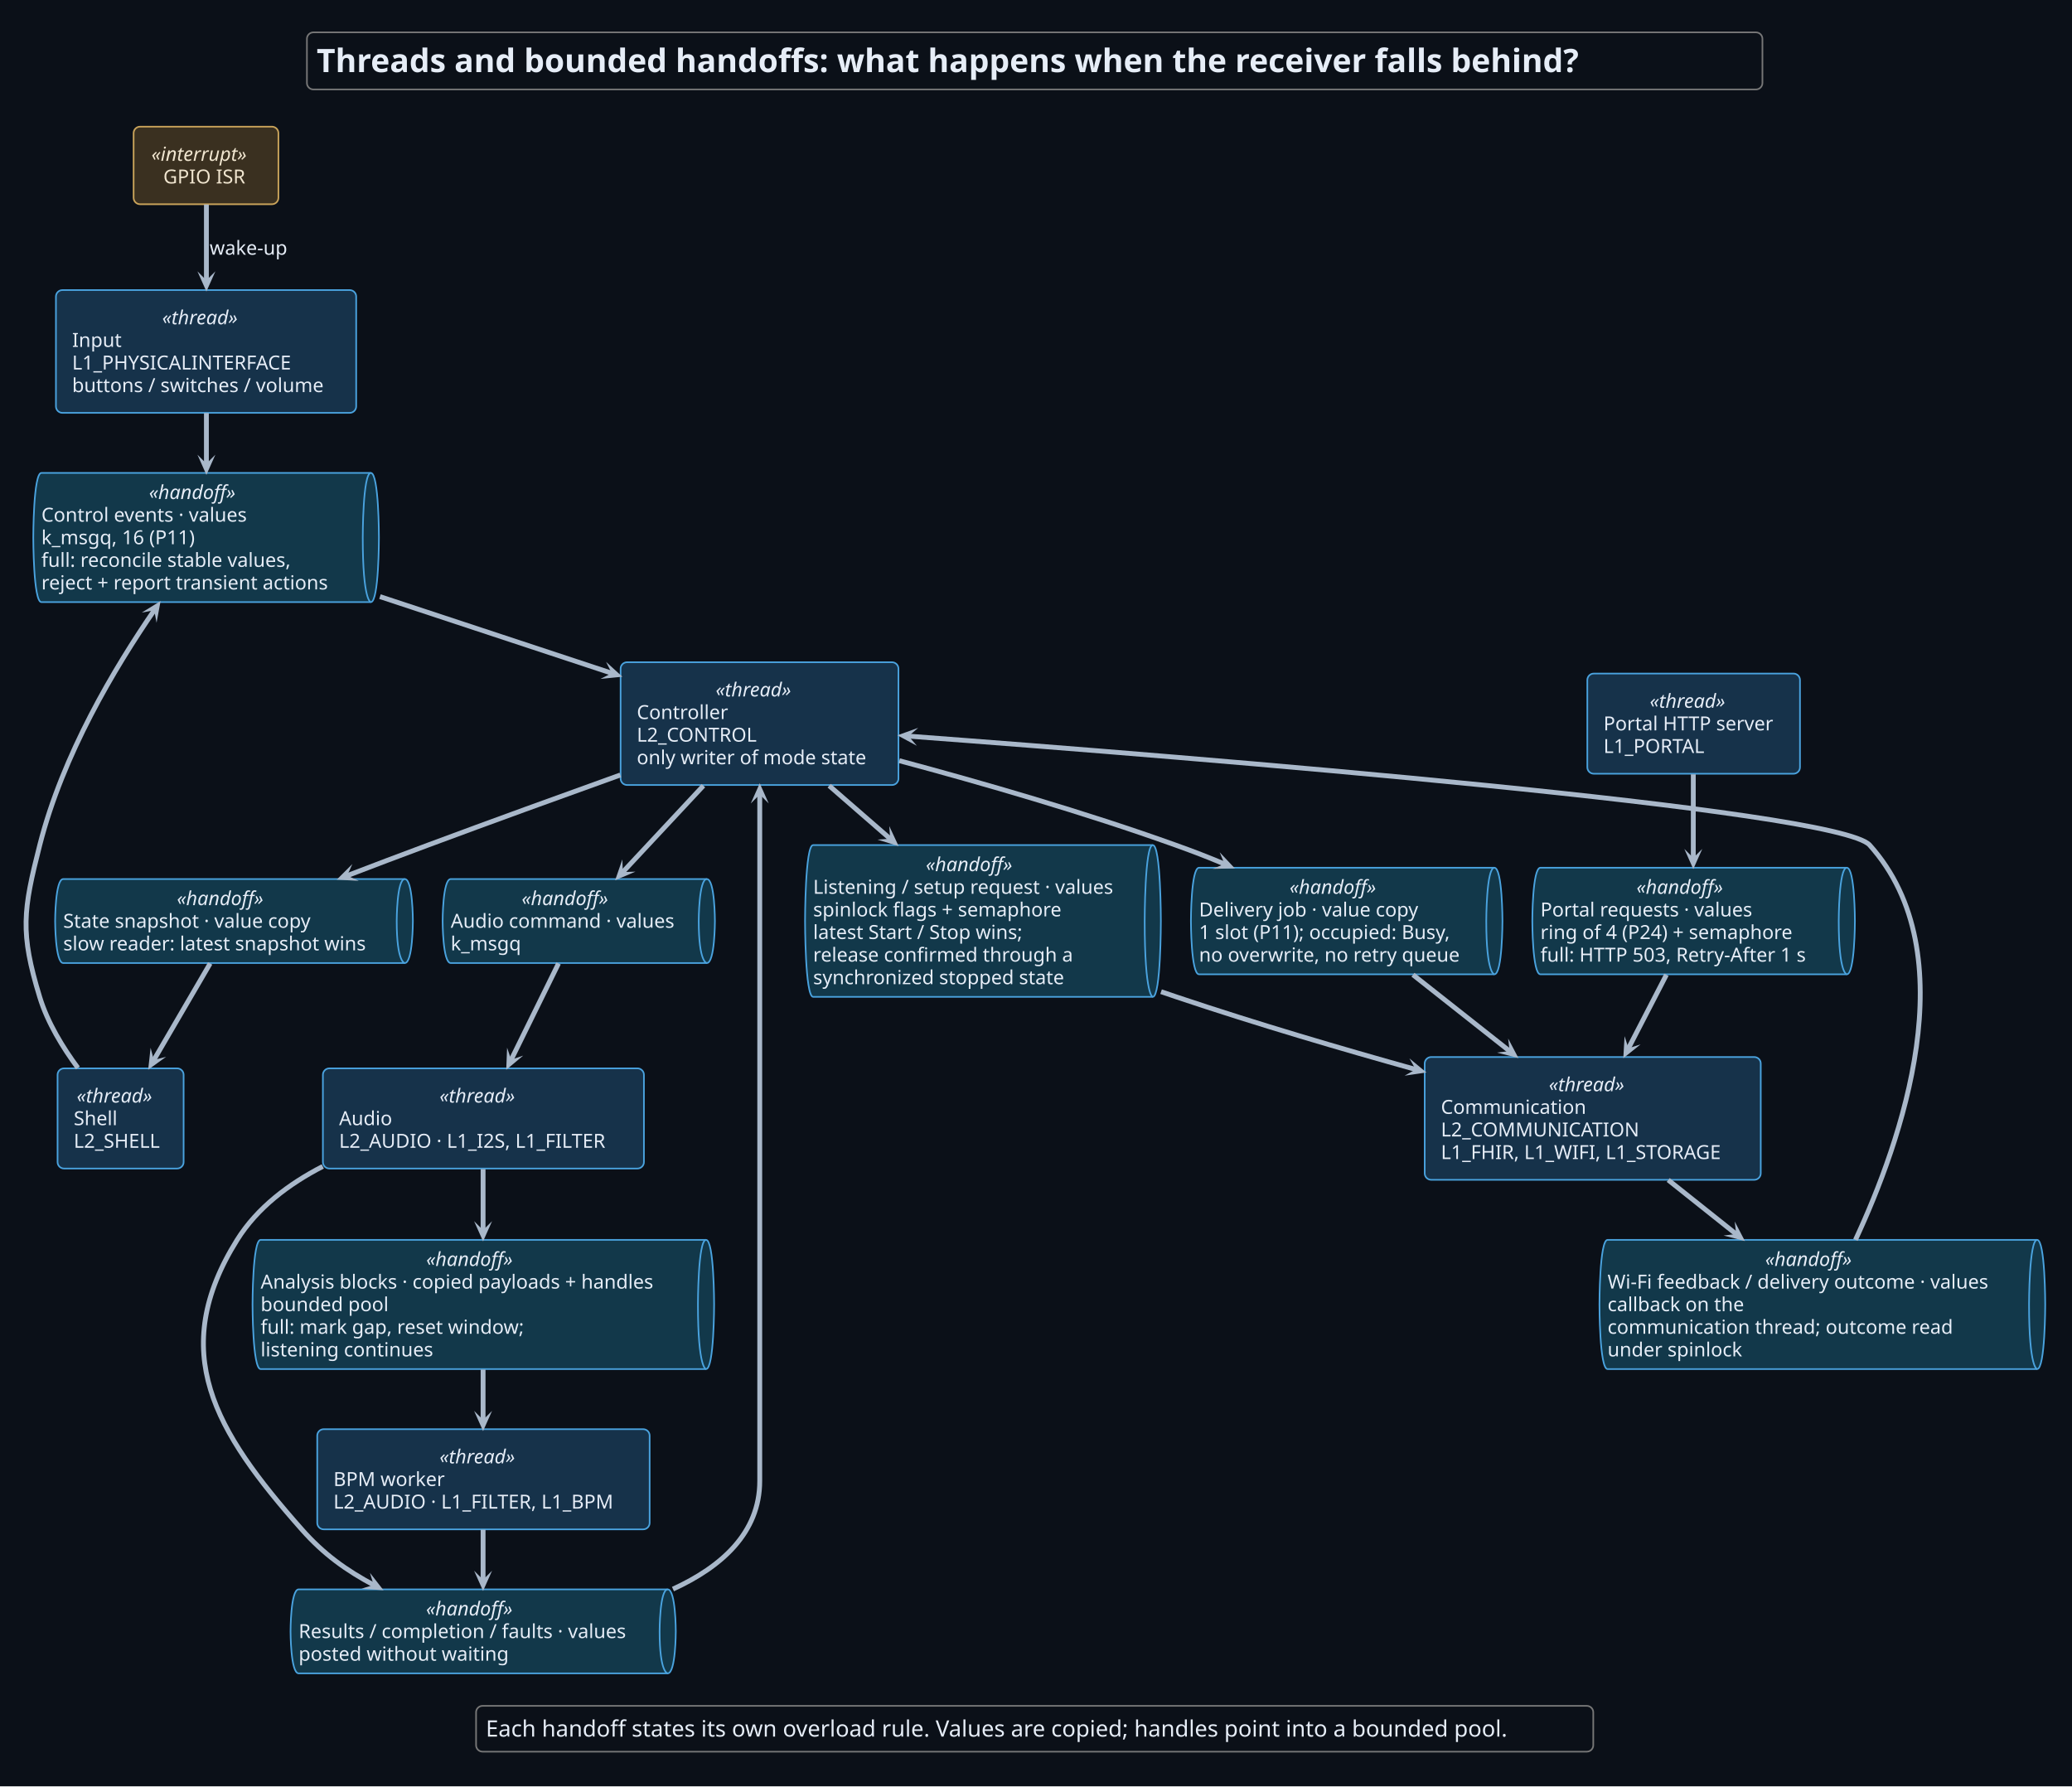
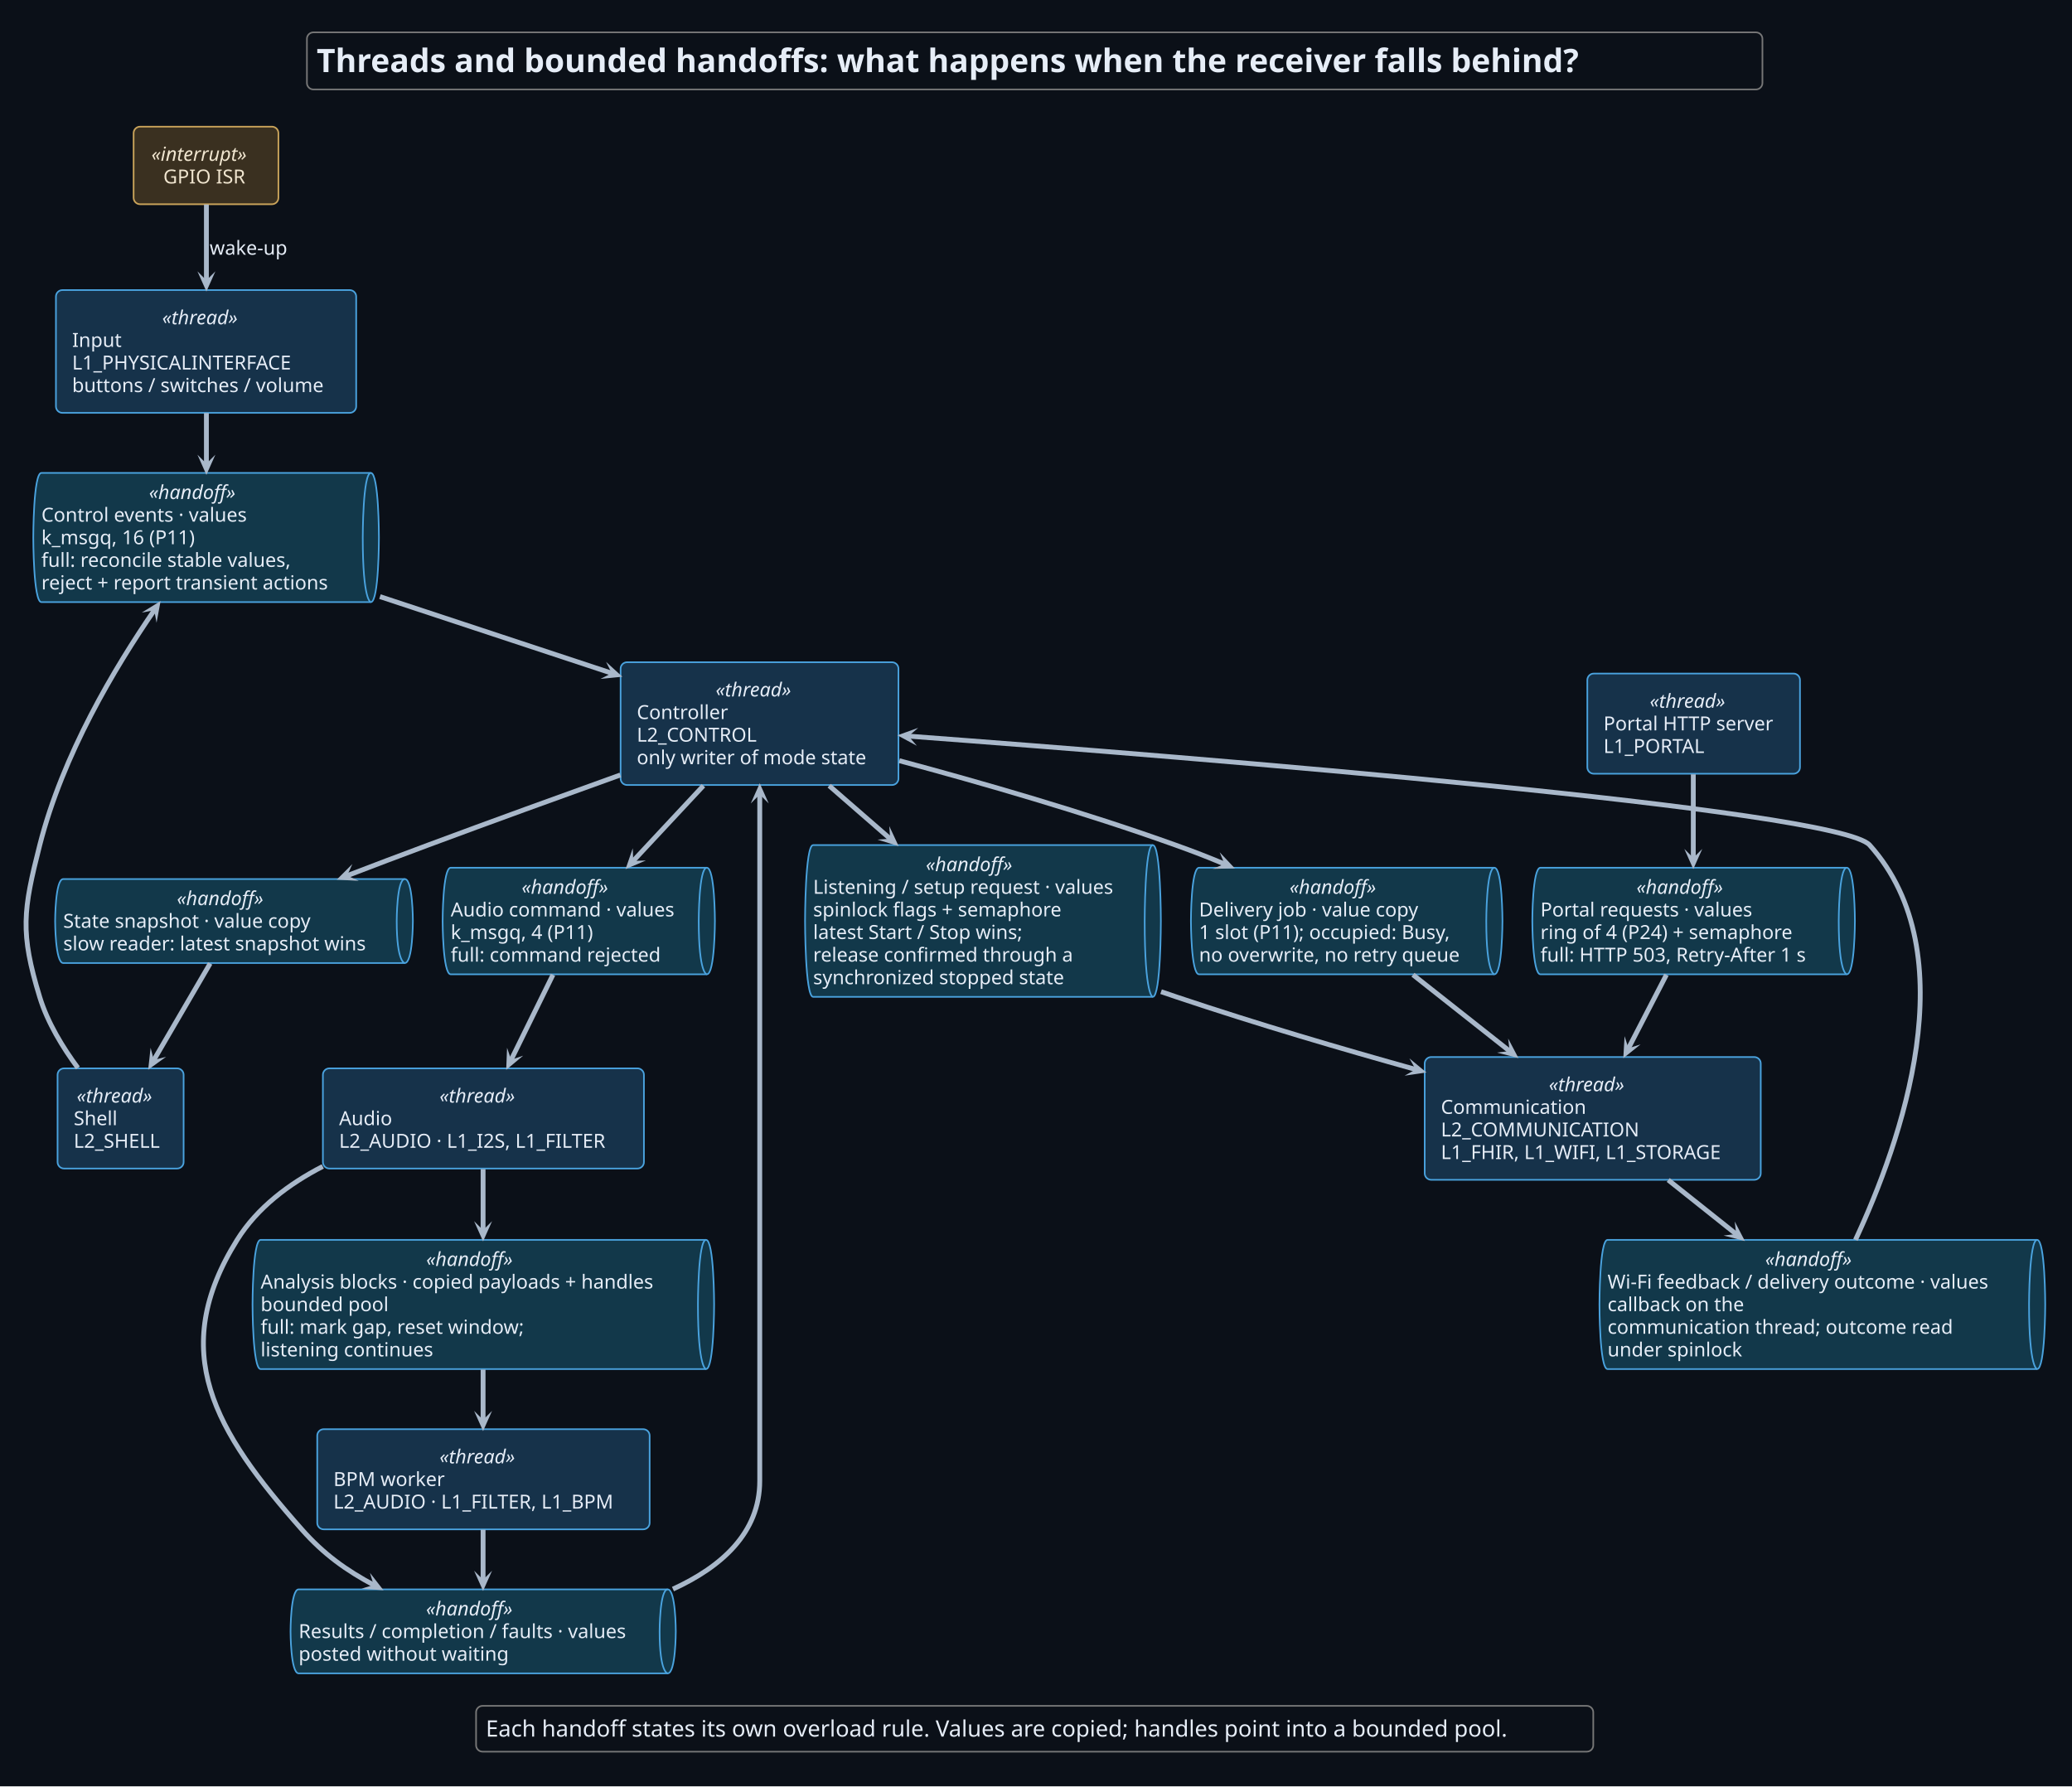
<svg xmlns="http://www.w3.org/2000/svg" version="1.1" data-diagram-type="DESCRIPTION" style="width:1334px;height:1150px;background:#0B1018;" width="1334.375px" height="1150px" viewBox="0 0 1334 1150" zoomAndPan="magnify" preserveAspectRatio="none" contentStyleType="text/css">
  <defs />
  <g font-family="sans-serif" lengthAdjust="spacing">
    <rect x="0" y="0" width="1334.375" height="1150" fill="#0B1018" style="stroke:none;" />
    <g class="title" data-source-line="22">
      <rect x="197.6" y="20.833" width="937.091" height="36.751" fill="none" style="stroke:#777;stroke-width:1.042;" rx="4.167" ry="4.167" />
      <text x="203.85" y="46.421" fill="#E6EDF7" font-size="20.833" textLength="924.591" font-weight="700">Threads and bounded handoffs: what happens when the receiver falls behind?</text>
    </g>
    <g class="entity" data-qualified-name="irq" id="ent0001" data-source-line="24">
      <rect x="86.015" y="81.543" width="93.235" height="49.935" fill="#3A3020" style="stroke:#C9A35A;stroke-width:1.042;" rx="4.167" ry="4.167" />
      <text x="97.473" y="103.562" fill="#F0E5CF" font-size="12.5" textLength="70.319" font-style="italic">«interrupt»</text>
      <text x="105.118" y="118.113" fill="#F0E5CF" font-size="12.5" textLength="55.029">GPIO ISR</text>
    </g>
    <g class="entity" data-qualified-name="inp" id="ent0002" data-source-line="25">
      <rect x="36.015" y="186.751" width="193.306" height="79.036" fill="#16324A" style="stroke:#4AA3DF;stroke-width:1.042;" rx="4.167" ry="4.167" />
      <text x="104.397" y="208.771" fill="#E6EDF7" font-size="12.5" textLength="56.543" font-style="italic">«thread»</text>
      <text x="46.432" y="223.322" fill="#E6EDF7" font-size="12.5" textLength="32.367">Input</text>
      <text x="46.432" y="237.872" fill="#E6EDF7" font-size="12.5" textLength="151.227">L1_PHYSICALINTERFACE</text>
      <text x="46.432" y="252.423" fill="#E6EDF7" font-size="12.5" textLength="172.473">buttons / switches / volume</text>
    </g>
    <g class="entity" data-qualified-name="shell" id="ent0003" data-source-line="26">
      <rect x="37.057" y="687.793" width="81.16" height="64.486" fill="#16324A" style="stroke:#4AA3DF;stroke-width:1.042;" rx="4.167" ry="4.167" />
      <text x="49.365" y="709.812" fill="#E6EDF7" font-size="12.5" textLength="56.543" font-style="italic">«thread»</text>
      <text x="47.473" y="724.363" fill="#E6EDF7" font-size="12.5" textLength="30.493">Shell</text>
      <text x="47.473" y="738.914" fill="#E6EDF7" font-size="12.5" textLength="60.327">L2_SHELL</text>
    </g>
    <g class="entity" data-qualified-name="ctl" id="ent0004" data-source-line="27">
      <rect x="399.557" y="426.335" width="178.896" height="79.036" fill="#16324A" style="stroke:#4AA3DF;stroke-width:1.042;" rx="4.167" ry="4.167" />
      <text x="460.733" y="448.354" fill="#E6EDF7" font-size="12.5" textLength="56.543" font-style="italic">«thread»</text>
      <text x="409.973" y="462.905" fill="#E6EDF7" font-size="12.5" textLength="61.761">Controller</text>
      <text x="409.973" y="477.456" fill="#E6EDF7" font-size="12.5" textLength="82.208">L2_CONTROL</text>
      <text x="409.973" y="492.006" fill="#E6EDF7" font-size="12.5" textLength="158.063">only writer of mode state</text>
    </g>
    <g class="entity" data-qualified-name="audio" id="ent0005" data-source-line="28">
      <rect x="207.89" y="687.793" width="206.685" height="64.486" fill="#16324A" style="stroke:#4AA3DF;stroke-width:1.042;" rx="4.167" ry="4.167" />
      <text x="282.961" y="709.812" fill="#E6EDF7" font-size="12.5" textLength="56.543" font-style="italic">«thread»</text>
      <text x="218.307" y="724.363" fill="#E6EDF7" font-size="12.5" textLength="35.529">Audio</text>
      <text x="218.307" y="738.914" fill="#E6EDF7" font-size="12.5" textLength="185.852">L2_AUDIO · L1_I2S, L1_FILTER</text>
    </g>
    <g class="entity" data-qualified-name="bpm" id="ent0006" data-source-line="29">
      <rect x="204.244" y="920.085" width="214.01" height="64.486" fill="#16324A" style="stroke:#4AA3DF;stroke-width:1.042;" rx="4.167" ry="4.167" />
      <text x="282.978" y="942.104" fill="#E6EDF7" font-size="12.5" textLength="56.543" font-style="italic">«thread»</text>
      <text x="214.661" y="956.655" fill="#E6EDF7" font-size="12.5" textLength="73.95">BPM worker</text>
      <text x="214.661" y="971.206" fill="#E6EDF7" font-size="12.5" textLength="193.176">L2_AUDIO · L1_FILTER, L1_BPM</text>
    </g>
    <g class="entity" data-qualified-name="net" id="ent0007" data-source-line="30">
      <rect x="917.265" y="680.501" width="216.341" height="79.036" fill="#16324A" style="stroke:#4AA3DF;stroke-width:1.042;" rx="4.167" ry="4.167" />
      <text x="997.164" y="702.521" fill="#E6EDF7" font-size="12.5" textLength="56.543" font-style="italic">«thread»</text>
      <text x="927.682" y="717.072" fill="#E6EDF7" font-size="12.5" textLength="98.523">Communication</text>
      <text x="927.682" y="731.622" fill="#E6EDF7" font-size="12.5" textLength="131.281">L2_COMMUNICATION</text>
      <text x="927.682" y="746.173" fill="#E6EDF7" font-size="12.5" textLength="195.508">L1_FHIR, L1_WIFI, L1_STORAGE</text>
    </g>
    <g class="entity" data-qualified-name="portal" id="ent0008" data-source-line="31">
      <rect x="1021.953" y="433.626" width="136.916" height="64.486" fill="#16324A" style="stroke:#4AA3DF;stroke-width:1.042;" rx="4.167" ry="4.167" />
      <text x="1062.139" y="455.646" fill="#E6EDF7" font-size="12.5" textLength="56.543" font-style="italic">«thread»</text>
      <text x="1032.369" y="470.197" fill="#E6EDF7" font-size="12.5" textLength="116.083">Portal HTTP server</text>
      <text x="1032.369" y="484.747" fill="#E6EDF7" font-size="12.5" textLength="70.38">L1_PORTAL</text>
    </g>
    <g class="entity" data-qualified-name="controlEvents" id="ent0009" data-source-line="33">
      <path d="M26.64,304.46 L238.753,304.46 C243.962,304.46 243.962,346.045 243.962,346.045 C243.962,346.045 243.962,387.63 238.753,387.63 L26.64,387.63 C21.432,387.63 21.432,346.045 21.432,346.045 C21.432,346.045 21.432,304.46 26.64,304.46" style="stroke:#4AA3DF;stroke-width:1.042;" fill="#12384A" />
      <path d="M238.753,304.46 C233.545,304.46 233.545,346.045 233.545,346.045 C233.545,387.63 238.753,387.63 238.753,387.63" style="stroke:#4AA3DF;stroke-width:1.042;" fill="none" />
      <text x="95.897" y="321.271" fill="#E6EDF7" font-size="12.5" textLength="63.184" font-style="italic">«handoff»</text>
      <text x="26.64" y="335.822" fill="#E6EDF7" font-size="12.5" textLength="144.122">Control events · values</text>
      <text x="26.64" y="350.372" fill="#E6EDF7" font-size="12.5" textLength="109.07">k_msgq, 16 (P11)</text>
      <text x="26.64" y="364.923" fill="#E6EDF7" font-size="12.5" textLength="174.982">full: reconcile stable values,</text>
      <text x="26.64" y="379.474" fill="#E6EDF7" font-size="12.5" textLength="201.697">reject + report transient actions</text>
    </g>
    <g class="entity" data-qualified-name="audioCommands" id="ent0010" data-source-line="34">
-       <path d="M290.182,565.918 L455.066,565.918 C460.274,565.918 460.274,592.952 460.274,592.952 C460.274,592.952 460.274,619.987 455.066,619.987 L290.182,619.987 C284.973,619.987 284.973,592.952 284.973,592.952 C284.973,592.952 284.973,565.918 290.182,565.918" style="stroke:#4AA3DF;stroke-width:1.042;" fill="#12384A" />
-       <path d="M455.066,565.918 C449.858,565.918 449.858,592.952 449.858,592.952 C449.858,619.987 455.066,619.987 455.066,619.987" style="stroke:#4AA3DF;stroke-width:1.042;" fill="none" />
-       <text x="335.824" y="582.729" fill="#E6EDF7" font-size="12.5" textLength="63.184" font-style="italic">«handoff»</text>
-       <text x="290.182" y="597.28" fill="#E6EDF7" font-size="12.5" textLength="154.468">Audio command · values</text>
-       <text x="290.182" y="611.831" fill="#E6EDF7" font-size="12.5" textLength="48.047">k_msgq</text>
+       <path d="M290.182,558.626 L455.066,558.626 C460.274,558.626 460.274,592.936 460.274,592.936 C460.274,592.936 460.274,627.246 455.066,627.246 L290.182,627.246 C284.973,627.246 284.973,592.936 284.973,592.936 C284.973,592.936 284.973,558.626 290.182,558.626" style="stroke:#4AA3DF;stroke-width:1.042;" fill="#12384A" />
+       <path d="M455.066,558.626 C449.858,558.626 449.858,592.936 449.858,592.936 C449.858,627.246 455.066,627.246 455.066,627.246" style="stroke:#4AA3DF;stroke-width:1.042;" fill="none" />
+       <text x="335.824" y="575.437" fill="#E6EDF7" font-size="12.5" textLength="63.184" font-style="italic">«handoff»</text>
+       <text x="290.182" y="589.988" fill="#E6EDF7" font-size="12.5" textLength="154.468">Audio command · values</text>
+       <text x="290.182" y="604.539" fill="#E6EDF7" font-size="12.5" textLength="101.117">k_msgq, 4 (P11)</text>
+       <text x="290.182" y="619.09" fill="#E6EDF7" font-size="12.5" textLength="145.209">full: command rejected</text>
    </g>
    <g class="entity" data-qualified-name="analysisBlocks" id="ent0011" data-source-line="35">
      <path d="M167.786,798.21 L454.558,798.21 C459.766,798.21 459.766,839.795 459.766,839.795 C459.766,839.795 459.766,881.38 454.558,881.38 L167.786,881.38 C162.578,881.38 162.578,839.795 162.578,839.795 C162.578,839.795 162.578,798.21 167.786,798.21" style="stroke:#4AA3DF;stroke-width:1.042;" fill="#12384A" />
      <path d="M454.558,798.21 C449.349,798.21 449.349,839.795 449.349,839.795 C449.349,881.38 454.558,881.38 454.558,881.38" style="stroke:#4AA3DF;stroke-width:1.042;" fill="none" />
      <text x="274.372" y="815.021" fill="#E6EDF7" font-size="12.5" textLength="63.184" font-style="italic">«handoff»</text>
      <text x="167.786" y="829.572" fill="#E6EDF7" font-size="12.5" textLength="276.355">Analysis blocks · copied payloads + handles</text>
      <text x="167.786" y="844.122" fill="#E6EDF7" font-size="12.5" textLength="85.663">bounded pool</text>
      <text x="167.786" y="858.673" fill="#E6EDF7" font-size="12.5" textLength="182.66">full: mark gap, reset window;</text>
      <text x="167.786" y="873.224" fill="#E6EDF7" font-size="12.5" textLength="118.14">listening continues</text>
    </g>
    <g class="entity" data-qualified-name="workerEvents" id="ent0012" data-source-line="36">
      <path d="M192.265,1023.21 L429.879,1023.21 C435.087,1023.21 435.087,1050.244 435.087,1050.244 C435.087,1050.244 435.087,1077.279 429.879,1077.279 L192.265,1077.279 C187.057,1077.279 187.057,1050.244 187.057,1050.244 C187.057,1050.244 187.057,1023.21 192.265,1023.21" style="stroke:#4AA3DF;stroke-width:1.042;" fill="#12384A" />
      <path d="M429.879,1023.21 C424.671,1023.21 424.671,1050.244 424.671,1050.244 C424.671,1077.279 429.879,1077.279 429.879,1077.279" style="stroke:#4AA3DF;stroke-width:1.042;" fill="none" />
      <text x="274.272" y="1040.021" fill="#E6EDF7" font-size="12.5" textLength="63.184" font-style="italic">«handoff»</text>
      <text x="192.265" y="1054.572" fill="#E6EDF7" font-size="12.5" textLength="227.197">Results / completion / faults · values</text>
      <text x="192.265" y="1069.122" fill="#E6EDF7" font-size="12.5" textLength="143.146">posted without waiting</text>
    </g>
    <g class="entity" data-qualified-name="snapshots" id="ent0013" data-source-line="37">
      <path d="M40.703,565.918 L260.616,565.918 C265.825,565.918 265.825,592.952 265.825,592.952 C265.825,592.952 265.825,619.987 260.616,619.987 L40.703,619.987 C35.494,619.987 35.494,592.952 35.494,592.952 C35.494,592.952 35.494,565.918 40.703,565.918" style="stroke:#4AA3DF;stroke-width:1.042;" fill="#12384A" />
      <path d="M260.616,565.918 C255.408,565.918 255.408,592.952 255.408,592.952 C255.408,619.987 260.616,619.987 260.616,619.987" style="stroke:#4AA3DF;stroke-width:1.042;" fill="none" />
      <text x="113.859" y="582.729" fill="#E6EDF7" font-size="12.5" textLength="63.184" font-style="italic">«handoff»</text>
      <text x="40.703" y="597.28" fill="#E6EDF7" font-size="12.5" textLength="173.962">State snapshot · value copy</text>
      <text x="40.703" y="611.831" fill="#E6EDF7" font-size="12.5" textLength="209.497">slow reader: latest snapshot wins</text>
    </g>
    <g class="entity" data-qualified-name="listeningRequest" id="ent0014" data-source-line="38">
      <path d="M523.515,544.043 L742.184,544.043 C747.392,544.043 747.392,592.904 747.392,592.904 C747.392,592.904 747.392,641.764 742.184,641.764 L523.515,641.764 C518.307,641.764 518.307,592.904 518.307,592.904 C518.307,592.904 518.307,544.043 523.515,544.043" style="stroke:#4AA3DF;stroke-width:1.042;" fill="#12384A" />
      <path d="M742.184,544.043 C736.975,544.043 736.975,592.904 736.975,592.904 C736.975,641.764 742.184,641.764 742.184,641.764" style="stroke:#4AA3DF;stroke-width:1.042;" fill="none" />
      <text x="596.049" y="560.854" fill="#E6EDF7" font-size="12.5" textLength="63.184" font-style="italic">«handoff»</text>
      <text x="523.515" y="575.405" fill="#E6EDF7" font-size="12.5" textLength="208.252">Listening / setup request · values</text>
      <text x="523.515" y="589.956" fill="#E6EDF7" font-size="12.5" textLength="173.822">spinlock flags + semaphore</text>
      <text x="523.515" y="604.506" fill="#E6EDF7" font-size="12.5" textLength="146.539">latest Start / Stop wins;</text>
      <text x="523.515" y="619.057" fill="#E6EDF7" font-size="12.5" textLength="178.082">release confirmed through a</text>
      <text x="523.515" y="633.608" fill="#E6EDF7" font-size="12.5" textLength="173.163">synchronized stopped state</text>
    </g>
    <g class="entity" data-qualified-name="deliveryJob" id="ent0015" data-source-line="39">
      <path d="M771.953,558.626 L962.106,558.626 C967.314,558.626 967.314,592.936 967.314,592.936 C967.314,592.936 967.314,627.246 962.106,627.246 L771.953,627.246 C766.744,627.246 766.744,592.936 766.744,592.936 C766.744,592.936 766.744,558.626 771.953,558.626" style="stroke:#4AA3DF;stroke-width:1.042;" fill="#12384A" />
      <path d="M962.106,558.626 C956.897,558.626 956.897,592.936 956.897,592.936 C956.897,627.246 962.106,627.246 962.106,627.246" style="stroke:#4AA3DF;stroke-width:1.042;" fill="none" />
      <text x="830.229" y="575.437" fill="#E6EDF7" font-size="12.5" textLength="63.184" font-style="italic">«handoff»</text>
      <text x="771.953" y="589.988" fill="#E6EDF7" font-size="12.5" textLength="154.803">Delivery job · value copy</text>
      <text x="771.953" y="604.539" fill="#E6EDF7" font-size="12.5" textLength="178.729">1 slot (P11); occupied: Busy,</text>
      <text x="771.953" y="619.09" fill="#E6EDF7" font-size="12.5" textLength="179.736">no overwrite, no retry queue</text>
    </g>
    <g class="entity" data-qualified-name="networkFeedback" id="ent0016" data-source-line="40">
      <path d="M1034.973,798.21 L1311.552,798.21 C1316.76,798.21 1316.76,839.795 1316.76,839.795 C1316.76,839.795 1316.76,881.38 1311.552,881.38 L1034.973,881.38 C1029.765,881.38 1029.765,839.795 1029.765,839.795 C1029.765,839.795 1029.765,798.21 1034.973,798.21" style="stroke:#4AA3DF;stroke-width:1.042;" fill="#12384A" />
      <path d="M1311.552,798.21 C1306.344,798.21 1306.344,839.795 1306.344,839.795 C1306.344,881.38 1311.552,881.38 1311.552,881.38" style="stroke:#4AA3DF;stroke-width:1.042;" fill="none" />
      <text x="1136.463" y="815.021" fill="#E6EDF7" font-size="12.5" textLength="63.184" font-style="italic">«handoff»</text>
      <text x="1034.973" y="829.572" fill="#E6EDF7" font-size="12.5" textLength="266.162">Wi-Fi feedback / delivery outcome · values</text>
      <text x="1034.973" y="844.122" fill="#E6EDF7" font-size="12.5" textLength="95.215">callback on the</text>
      <text x="1034.973" y="858.673" fill="#E6EDF7" font-size="12.5" textLength="237.329">communication thread; outcome read</text>
      <text x="1034.973" y="873.224" fill="#E6EDF7" font-size="12.5" textLength="91.656">under spinlock</text>
    </g>
    <g class="entity" data-qualified-name="portalRequests" id="ent0017" data-source-line="41">
      <path d="M991.744,558.626 L1189.02,558.626 C1194.228,558.626 1194.228,592.936 1194.228,592.936 C1194.228,592.936 1194.228,627.246 1189.02,627.246 L991.744,627.246 C986.536,627.246 986.536,592.936 986.536,592.936 C986.536,592.936 986.536,558.626 991.744,558.626" style="stroke:#4AA3DF;stroke-width:1.042;" fill="#12384A" />
      <path d="M1189.02,558.626 C1183.812,558.626 1183.812,592.936 1183.812,592.936 C1183.812,627.246 1189.02,627.246 1189.02,627.246" style="stroke:#4AA3DF;stroke-width:1.042;" fill="none" />
      <text x="1053.582" y="575.437" fill="#E6EDF7" font-size="12.5" textLength="63.184" font-style="italic">«handoff»</text>
      <text x="991.744" y="589.988" fill="#E6EDF7" font-size="12.5" textLength="147.211">Portal requests · values</text>
      <text x="991.744" y="604.539" fill="#E6EDF7" font-size="12.5" textLength="178.381">ring of 4 (P24) + semaphore</text>
      <text x="991.744" y="619.09" fill="#E6EDF7" font-size="12.5" textLength="186.859">full: HTTP 503, Retry-After 1 s</text>
    </g>
    <g class="link" data-entity-1="ent0001" data-entity-2="ent0002" id="lnk18" data-link-type="dependency">
      <polygon points="132.89,186.393,137.057,177.018,132.89,181.184,128.723,177.018,132.89,186.393" fill="#A9B8CA" style="stroke:#A9B8CA;stroke-width:1.042;stroke-linejoin:miter;stroke-miterlimit:10;" />
      <path d="M132.89,131.689 C132.89,147.428 132.89,163.124 132.89,181.184" style="stroke:#A9B8CA;stroke-width:3.125;" fill="none" />
      <text x="134.973" y="163.979" fill="#E6EDF7" font-size="12.5" textLength="53.18">wake-up</text>
    </g>
    <g class="link" data-entity-1="ent0002" data-entity-2="ent0009" id="lnk19" data-link-type="dependency">
      <polygon points="132.89,304.432,137.057,295.057,132.89,299.224,128.723,295.057,132.89,304.432" fill="#A9B8CA" style="stroke:#A9B8CA;stroke-width:1.042;stroke-linejoin:miter;stroke-miterlimit:10;" />
      <path d="M132.89,265.918 C132.89,278.255 132.89,286.741 132.89,299.224" style="stroke:#A9B8CA;stroke-width:3.125;" fill="none" />
    </g>
    <g class="link" data-entity-1="ent0003" data-entity-2="ent0009" id="lnk20" data-link-type="dependency">
      <polygon points="102.669,387.989,93.924,393.354,99.718,392.281,100.791,398.075,102.669,387.989" fill="#A9B8CA" style="stroke:#A9B8CA;stroke-width:1.042;stroke-linejoin:miter;stroke-miterlimit:10;" />
      <path d="M50.154,687.523 C40.401,674.359 30.61,658.33 25.598,641.96 C12.858,600.348 14.853,586.214 25.598,544.043 C40.447,485.765 73.502,430.414 99.718,392.281" style="stroke:#A9B8CA;stroke-width:3.125;" fill="none" />
    </g>
    <g class="link" data-entity-1="ent0009" data-entity-2="ent0004" id="lnk21" data-link-type="dependency">
      <polygon points="399.51,435.262,391.915,428.364,394.565,433.628,389.301,436.277,399.51,435.262" fill="#A9B8CA" style="stroke:#A9B8CA;stroke-width:1.042;stroke-linejoin:miter;stroke-miterlimit:10;" />
      <path d="M244.632,384.089 C294.524,400.573 347.578,418.103 394.565,433.628" style="stroke:#A9B8CA;stroke-width:3.125;" fill="none" />
    </g>
    <g class="link" data-entity-1="ent0004" data-entity-2="ent0010" id="lnk22" data-link-type="dependency">
-       <polygon points="396.913,565.775,406.356,561.764,400.466,561.967,400.263,556.078,396.913,565.775" fill="#A9B8CA" style="stroke:#A9B8CA;stroke-width:1.042;stroke-linejoin:miter;stroke-miterlimit:10;" />
-       <path d="M452.865,505.825 C434.671,525.319 416.673,544.602 400.466,561.967" style="stroke:#A9B8CA;stroke-width:3.125;" fill="none" />
+       <polygon points="403.609,558.6,413.051,554.59,407.162,554.793,406.959,548.904,403.609,558.6" fill="#A9B8CA" style="stroke:#A9B8CA;stroke-width:1.042;stroke-linejoin:miter;stroke-miterlimit:10;" />
+       <path d="M452.865,505.825 C437.079,522.739 422.319,538.553 407.162,554.793" style="stroke:#A9B8CA;stroke-width:3.125;" fill="none" />
    </g>
    <g class="link" data-entity-1="ent0010" data-entity-2="ent0005" id="lnk23" data-link-type="dependency">
-       <polygon points="326.493,687.562,334.369,680.987,328.791,682.888,326.89,677.31,326.493,687.562" fill="#A9B8CA" style="stroke:#A9B8CA;stroke-width:1.042;stroke-linejoin:miter;stroke-miterlimit:10;" />
-       <path d="M359.59,620.247 C349.945,639.863 339.01,662.104 328.791,682.888" style="stroke:#A9B8CA;stroke-width:3.125;" fill="none" />
+       <polygon points="326.473,687.604,334.348,681.029,328.771,682.93,326.87,677.352,326.473,687.604" fill="#A9B8CA" style="stroke:#A9B8CA;stroke-width:1.042;stroke-linejoin:miter;stroke-miterlimit:10;" />
+       <path d="M356.004,627.541 C346.83,646.199 337.776,664.613 328.771,682.93" style="stroke:#A9B8CA;stroke-width:3.125;" fill="none" />
    </g>
    <g class="link" data-entity-1="ent0005" data-entity-2="ent0011" id="lnk24" data-link-type="dependency">
      <polygon points="311.015,797.888,315.182,788.513,311.015,792.68,306.848,788.513,311.015,797.888" fill="#A9B8CA" style="stroke:#A9B8CA;stroke-width:1.042;stroke-linejoin:miter;stroke-miterlimit:10;" />
      <path d="M311.015,752.67 C311.015,766.562 311.015,777.855 311.015,792.68" style="stroke:#A9B8CA;stroke-width:3.125;" fill="none" />
    </g>
    <g class="link" data-entity-1="ent0011" data-entity-2="ent0006" id="lnk25" data-link-type="dependency">
      <polygon points="311.015,920.02,315.182,910.645,311.015,914.812,306.848,910.645,311.015,920.02" fill="#A9B8CA" style="stroke:#A9B8CA;stroke-width:1.042;stroke-linejoin:miter;stroke-miterlimit:10;" />
      <path d="M311.015,881.719 C311.015,894.375 311.015,902.907 311.015,914.812" style="stroke:#A9B8CA;stroke-width:3.125;" fill="none" />
    </g>
    <g class="link" data-entity-1="ent0006" data-entity-2="ent0012" id="lnk26" data-link-type="dependency">
      <polygon points="311.015,1022.934,315.182,1013.559,311.015,1017.725,306.848,1013.559,311.015,1022.934" fill="#A9B8CA" style="stroke:#A9B8CA;stroke-width:1.042;stroke-linejoin:miter;stroke-miterlimit:10;" />
      <path d="M311.015,984.797 C311.015,997.134 311.015,1005.93 311.015,1017.725" style="stroke:#A9B8CA;stroke-width:3.125;" fill="none" />
    </g>
    <g class="link" data-entity-1="ent0005" data-entity-2="ent0012" id="lnk27" data-link-type="dependency">
      <polygon points="245.8,1023.169,239.488,1015.081,241.204,1020.719,235.567,1022.435,245.8,1023.169" fill="#A9B8CA" style="stroke:#A9B8CA;stroke-width:1.042;stroke-linejoin:miter;stroke-miterlimit:10;" />
      <path d="M207.793,750.927 C185.976,762.168 165.65,777.472 152.682,798.21 C107.658,870.205 138.064,921.087 194.348,984.668 C208.389,1000.529 222.702,1010.852 241.204,1020.719" style="stroke:#A9B8CA;stroke-width:3.125;" fill="none" />
    </g>
    <g class="link" data-entity-1="ent0012" data-entity-2="ent0004" id="lnk28" data-link-type="dependency">
      <polygon points="489.14,505.532,484.973,514.907,489.14,510.741,493.307,514.907,489.14,505.532" fill="#A9B8CA" style="stroke:#A9B8CA;stroke-width:1.042;stroke-linejoin:miter;stroke-miterlimit:10;" />
      <path d="M433.269,1023.023 C464.351,1008.805 489.14,986.954 489.14,953.418 C489.14,591.96 489.14,591.96 489.14,591.96 C489.14,562.988 489.14,535.448 489.14,510.741" style="stroke:#A9B8CA;stroke-width:3.125;" fill="none" />
    </g>
    <g class="link" data-entity-1="ent0004" data-entity-2="ent0013" id="lnk29" data-link-type="dependency">
      <polygon points="217.974,565.854,228.219,566.389,222.837,563.99,225.236,558.608,217.974,565.854" fill="#A9B8CA" style="stroke:#A9B8CA;stroke-width:1.042;stroke-linejoin:miter;stroke-miterlimit:10;" />
      <path d="M399.384,498.917 C361.168,512.639 316.14,528.957 275.598,544.043 C256.866,551.014 241.476,556.844 222.837,563.99" style="stroke:#A9B8CA;stroke-width:3.125;" fill="none" />
    </g>
    <g class="link" data-entity-1="ent0013" data-entity-2="ent0003" id="lnk30" data-link-type="dependency">
      <polygon points="96.046,687.562,104.368,681.564,98.67,683.063,97.17,677.365,96.046,687.562" fill="#A9B8CA" style="stroke:#A9B8CA;stroke-width:1.042;stroke-linejoin:miter;stroke-miterlimit:10;" />
      <path d="M135.313,620.247 C123.87,639.863 110.794,662.279 98.67,683.063" style="stroke:#A9B8CA;stroke-width:3.125;" fill="none" />
    </g>
    <g class="link" data-entity-1="ent0004" data-entity-2="ent0014" id="lnk31" data-link-type="dependency">
      <polygon points="577.582,543.866,573.242,534.57,573.652,540.448,567.774,540.859,577.582,543.866" fill="#A9B8CA" style="stroke:#A9B8CA;stroke-width:1.042;stroke-linejoin:miter;stroke-miterlimit:10;" />
      <path d="M533.835,505.825 C547.682,517.865 559.176,527.86 573.652,540.448" style="stroke:#A9B8CA;stroke-width:3.125;" fill="none" />
    </g>
    <g class="link" data-entity-1="ent0014" data-entity-2="ent0007" id="lnk32" data-link-type="dependency">
      <polygon points="917.158,690.097,909.246,683.565,912.141,688.698,907.008,691.592,917.158,690.097" fill="#A9B8CA" style="stroke:#A9B8CA;stroke-width:1.042;stroke-linejoin:miter;stroke-miterlimit:10;" />
      <path d="M747.527,638.425 C751.014,639.634 754.474,640.815 757.89,641.96 C809.828,659.356 863.187,675.047 912.141,688.698" style="stroke:#A9B8CA;stroke-width:3.125;" fill="none" />
    </g>
    <g class="link" data-entity-1="ent0004" data-entity-2="ent0015" id="lnk33" data-link-type="dependency">
      <polygon points="793.849,558.535,786.808,551.073,789.044,556.525,783.592,558.761,793.849,558.535" fill="#A9B8CA" style="stroke:#A9B8CA;stroke-width:1.042;stroke-linejoin:miter;stroke-miterlimit:10;" />
      <path d="M578.991,489.721 C631.398,503.766 698.473,523.071 756.848,544.043 C768.943,548.388 776.794,551.401 789.044,556.525" style="stroke:#A9B8CA;stroke-width:3.125;" fill="none" />
    </g>
    <g class="link" data-entity-1="ent0015" data-entity-2="ent0007" id="lnk34" data-link-type="dependency">
      <polygon points="976.6,680.36,971.824,671.281,972.512,677.133,966.66,677.821,976.6,680.36" fill="#A9B8CA" style="stroke:#A9B8CA;stroke-width:1.042;stroke-linejoin:miter;stroke-miterlimit:10;" />
      <path d="M909.695,627.541 C930.306,643.812 951.097,660.226 972.512,677.133" style="stroke:#A9B8CA;stroke-width:3.125;" fill="none" />
    </g>
    <g class="link" data-entity-1="ent0007" data-entity-2="ent0016" id="lnk35" data-link-type="dependency">
      <polygon points="1122.429,798.182,1117.688,789.084,1118.354,794.939,1112.499,795.605,1122.429,798.182" fill="#A9B8CA" style="stroke:#A9B8CA;stroke-width:1.042;stroke-linejoin:miter;stroke-miterlimit:10;" />
      <path d="M1074.032,759.668 C1089.535,772.005 1102.668,782.456 1118.354,794.939" style="stroke:#A9B8CA;stroke-width:3.125;" fill="none" />
    </g>
    <g class="link" data-entity-1="ent0016" data-entity-2="ent0004" id="lnk36" data-link-type="dependency">
      <polygon points="579.027,473.472,588.065,478.326,584.221,473.86,588.687,470.016,579.027,473.472" fill="#A9B8CA" style="stroke:#A9B8CA;stroke-width:1.042;stroke-linejoin:miter;stroke-miterlimit:10;" />
      <path d="M1194.587,798.197 C1223.928,735.293 1266.797,614.286 1203.723,544.043 C1183.077,521.05 771.574,487.865 584.221,473.86" style="stroke:#A9B8CA;stroke-width:3.125;" fill="none" />
    </g>
    <g class="link" data-entity-1="ent0008" data-entity-2="ent0017" id="lnk37" data-link-type="dependency">
      <polygon points="1090.182,558.236,1094.348,548.861,1090.182,553.027,1086.015,548.861,1090.182,558.236" fill="#A9B8CA" style="stroke:#A9B8CA;stroke-width:1.042;stroke-linejoin:miter;stroke-miterlimit:10;" />
      <path d="M1090.182,498.502 C1090.182,516.728 1090.182,534.445 1090.182,553.027" style="stroke:#A9B8CA;stroke-width:3.125;" fill="none" />
    </g>
    <g class="link" data-entity-1="ent0017" data-entity-2="ent0007" id="lnk38" data-link-type="dependency">
      <polygon points="1045.701,680.135,1053.706,673.718,1048.092,675.507,1046.303,669.893,1045.701,680.135" fill="#A9B8CA" style="stroke:#A9B8CA;stroke-width:1.042;stroke-linejoin:miter;stroke-miterlimit:10;" />
      <path d="M1072.875,627.541 C1064.505,643.74 1056.801,658.652 1048.092,675.507" style="stroke:#A9B8CA;stroke-width:3.125;" fill="none" />
    </g>
    <g class="legend" data-source-line="64">
      <rect x="306.506" y="1098.21" width="719.279" height="29.476" fill="none" style="stroke:#777;stroke-width:1.042;" rx="4.167" ry="4.167" />
      <text x="312.756" y="1117.996" fill="#E6EDF7" font-size="14.583" textLength="706.779">Each handoff states its own overload rule. Values are copied; handles point into a bounded pool.</text>
    </g>
  </g>
</svg>
